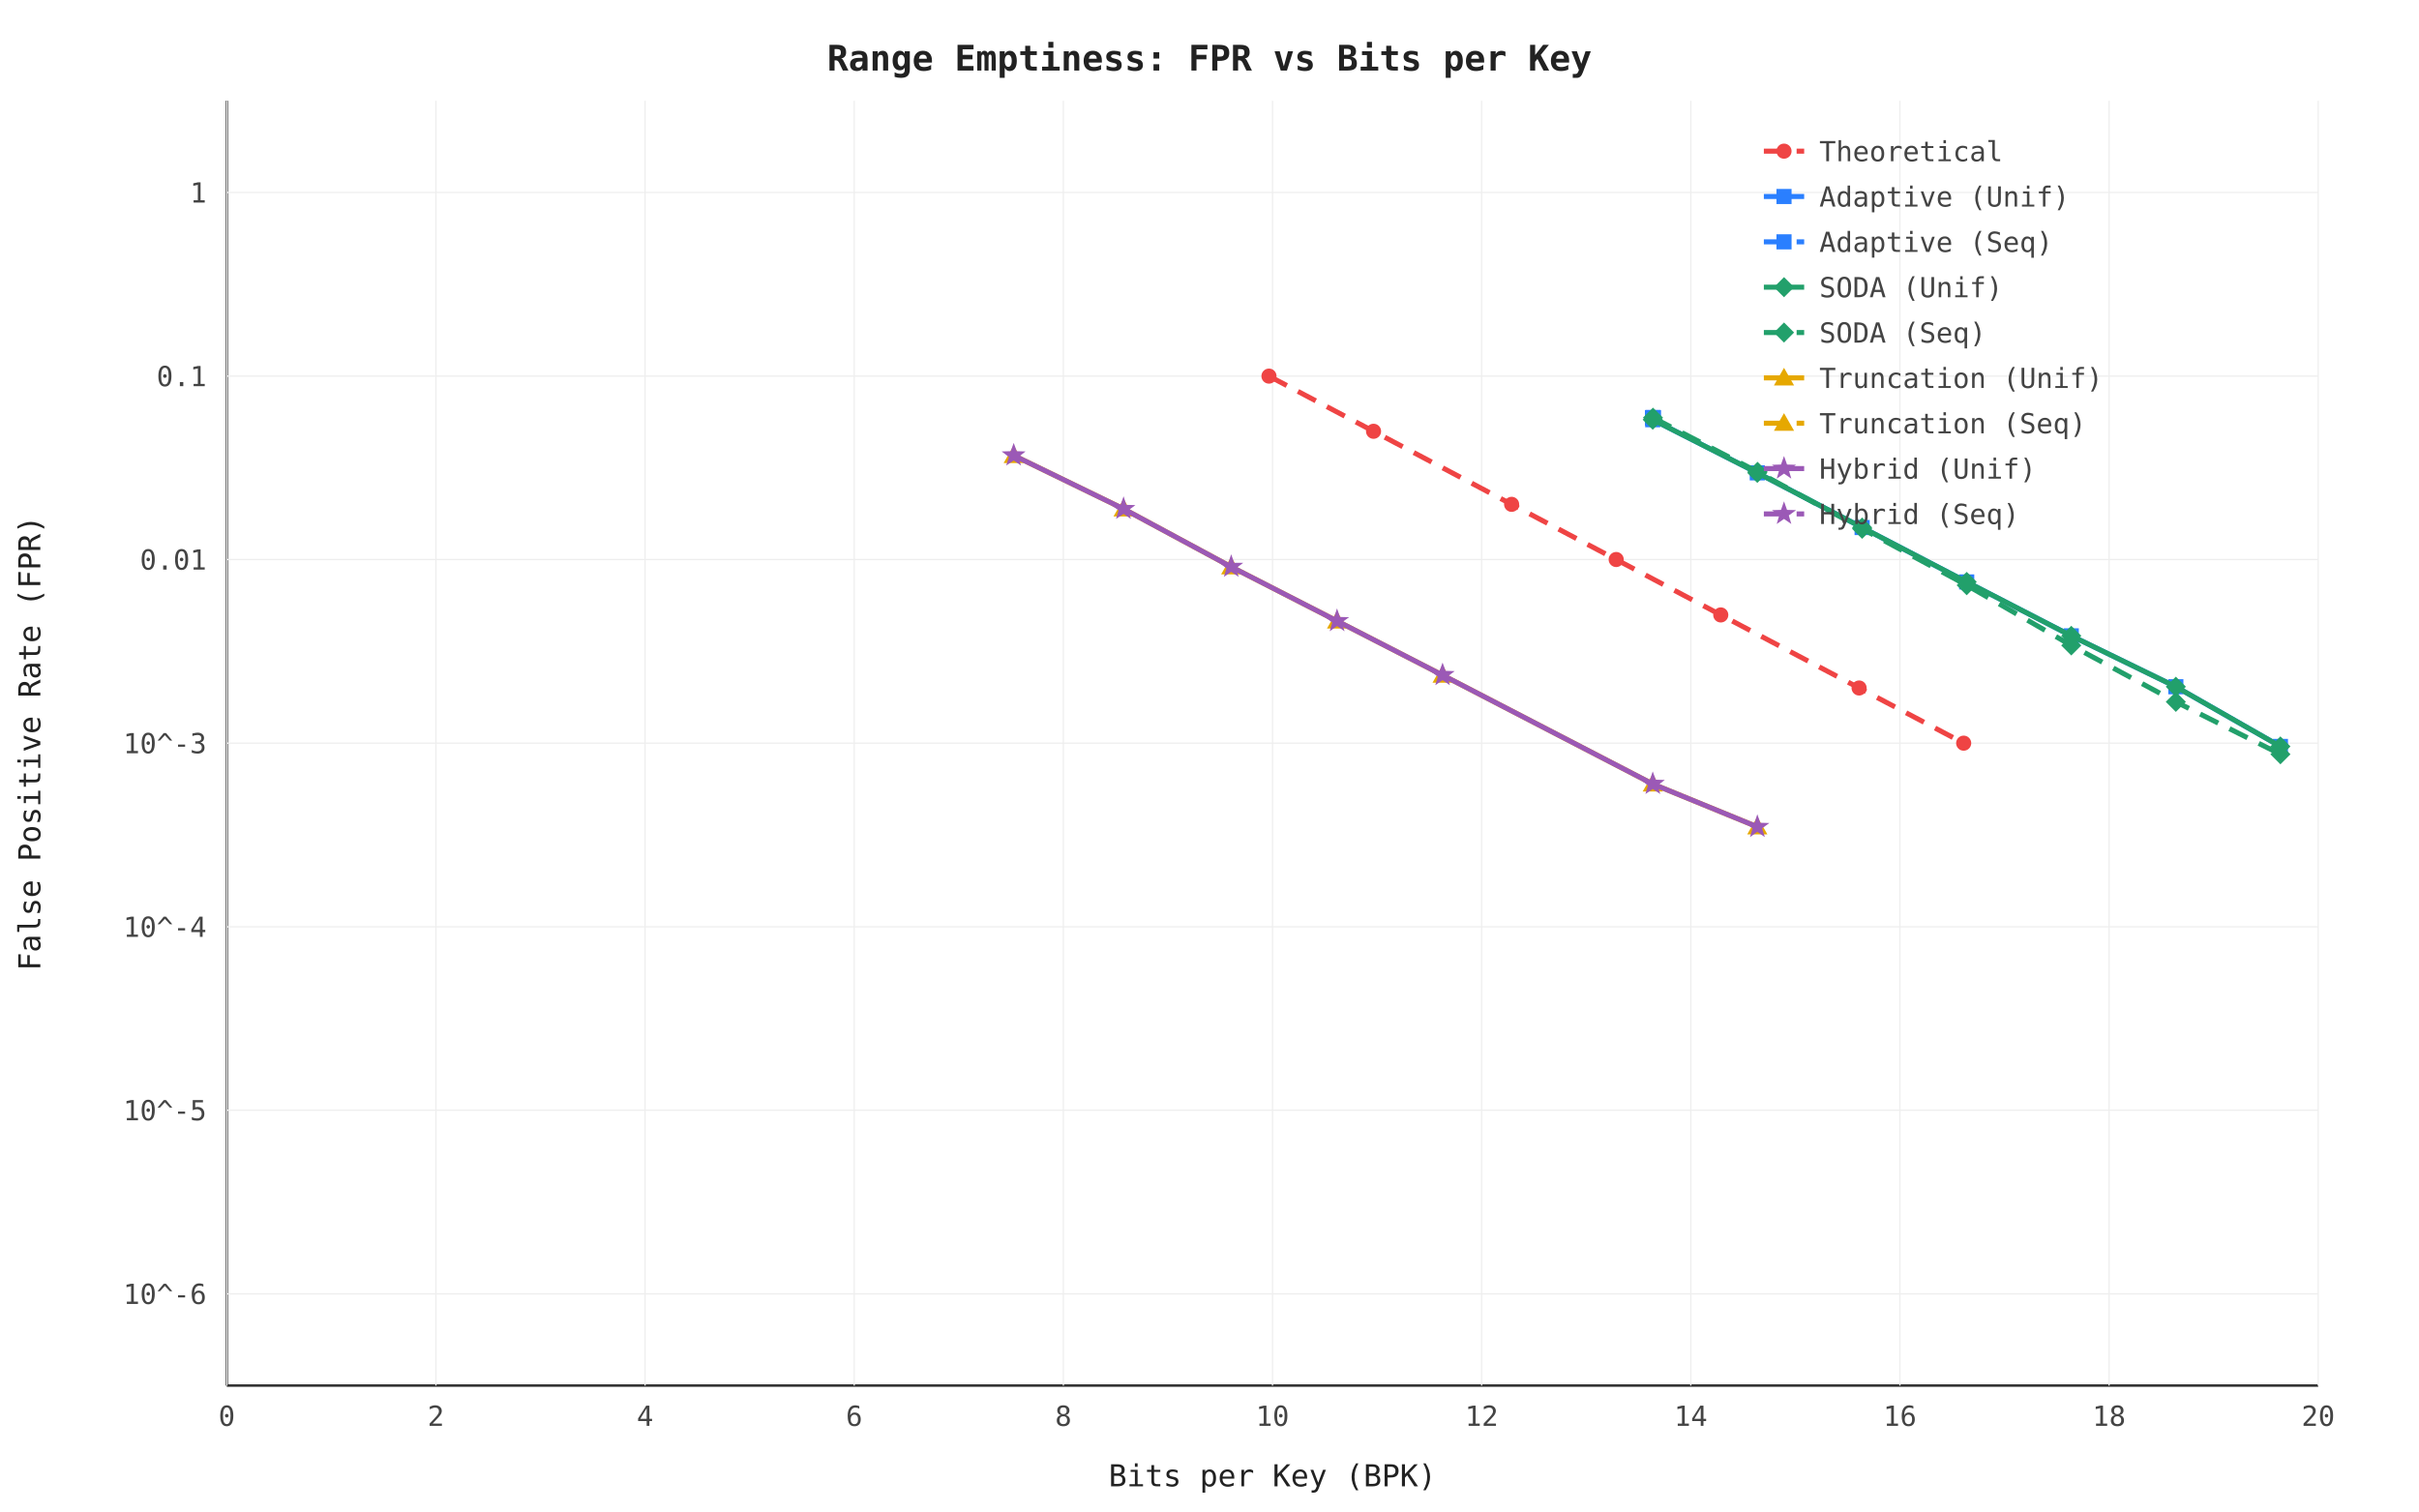
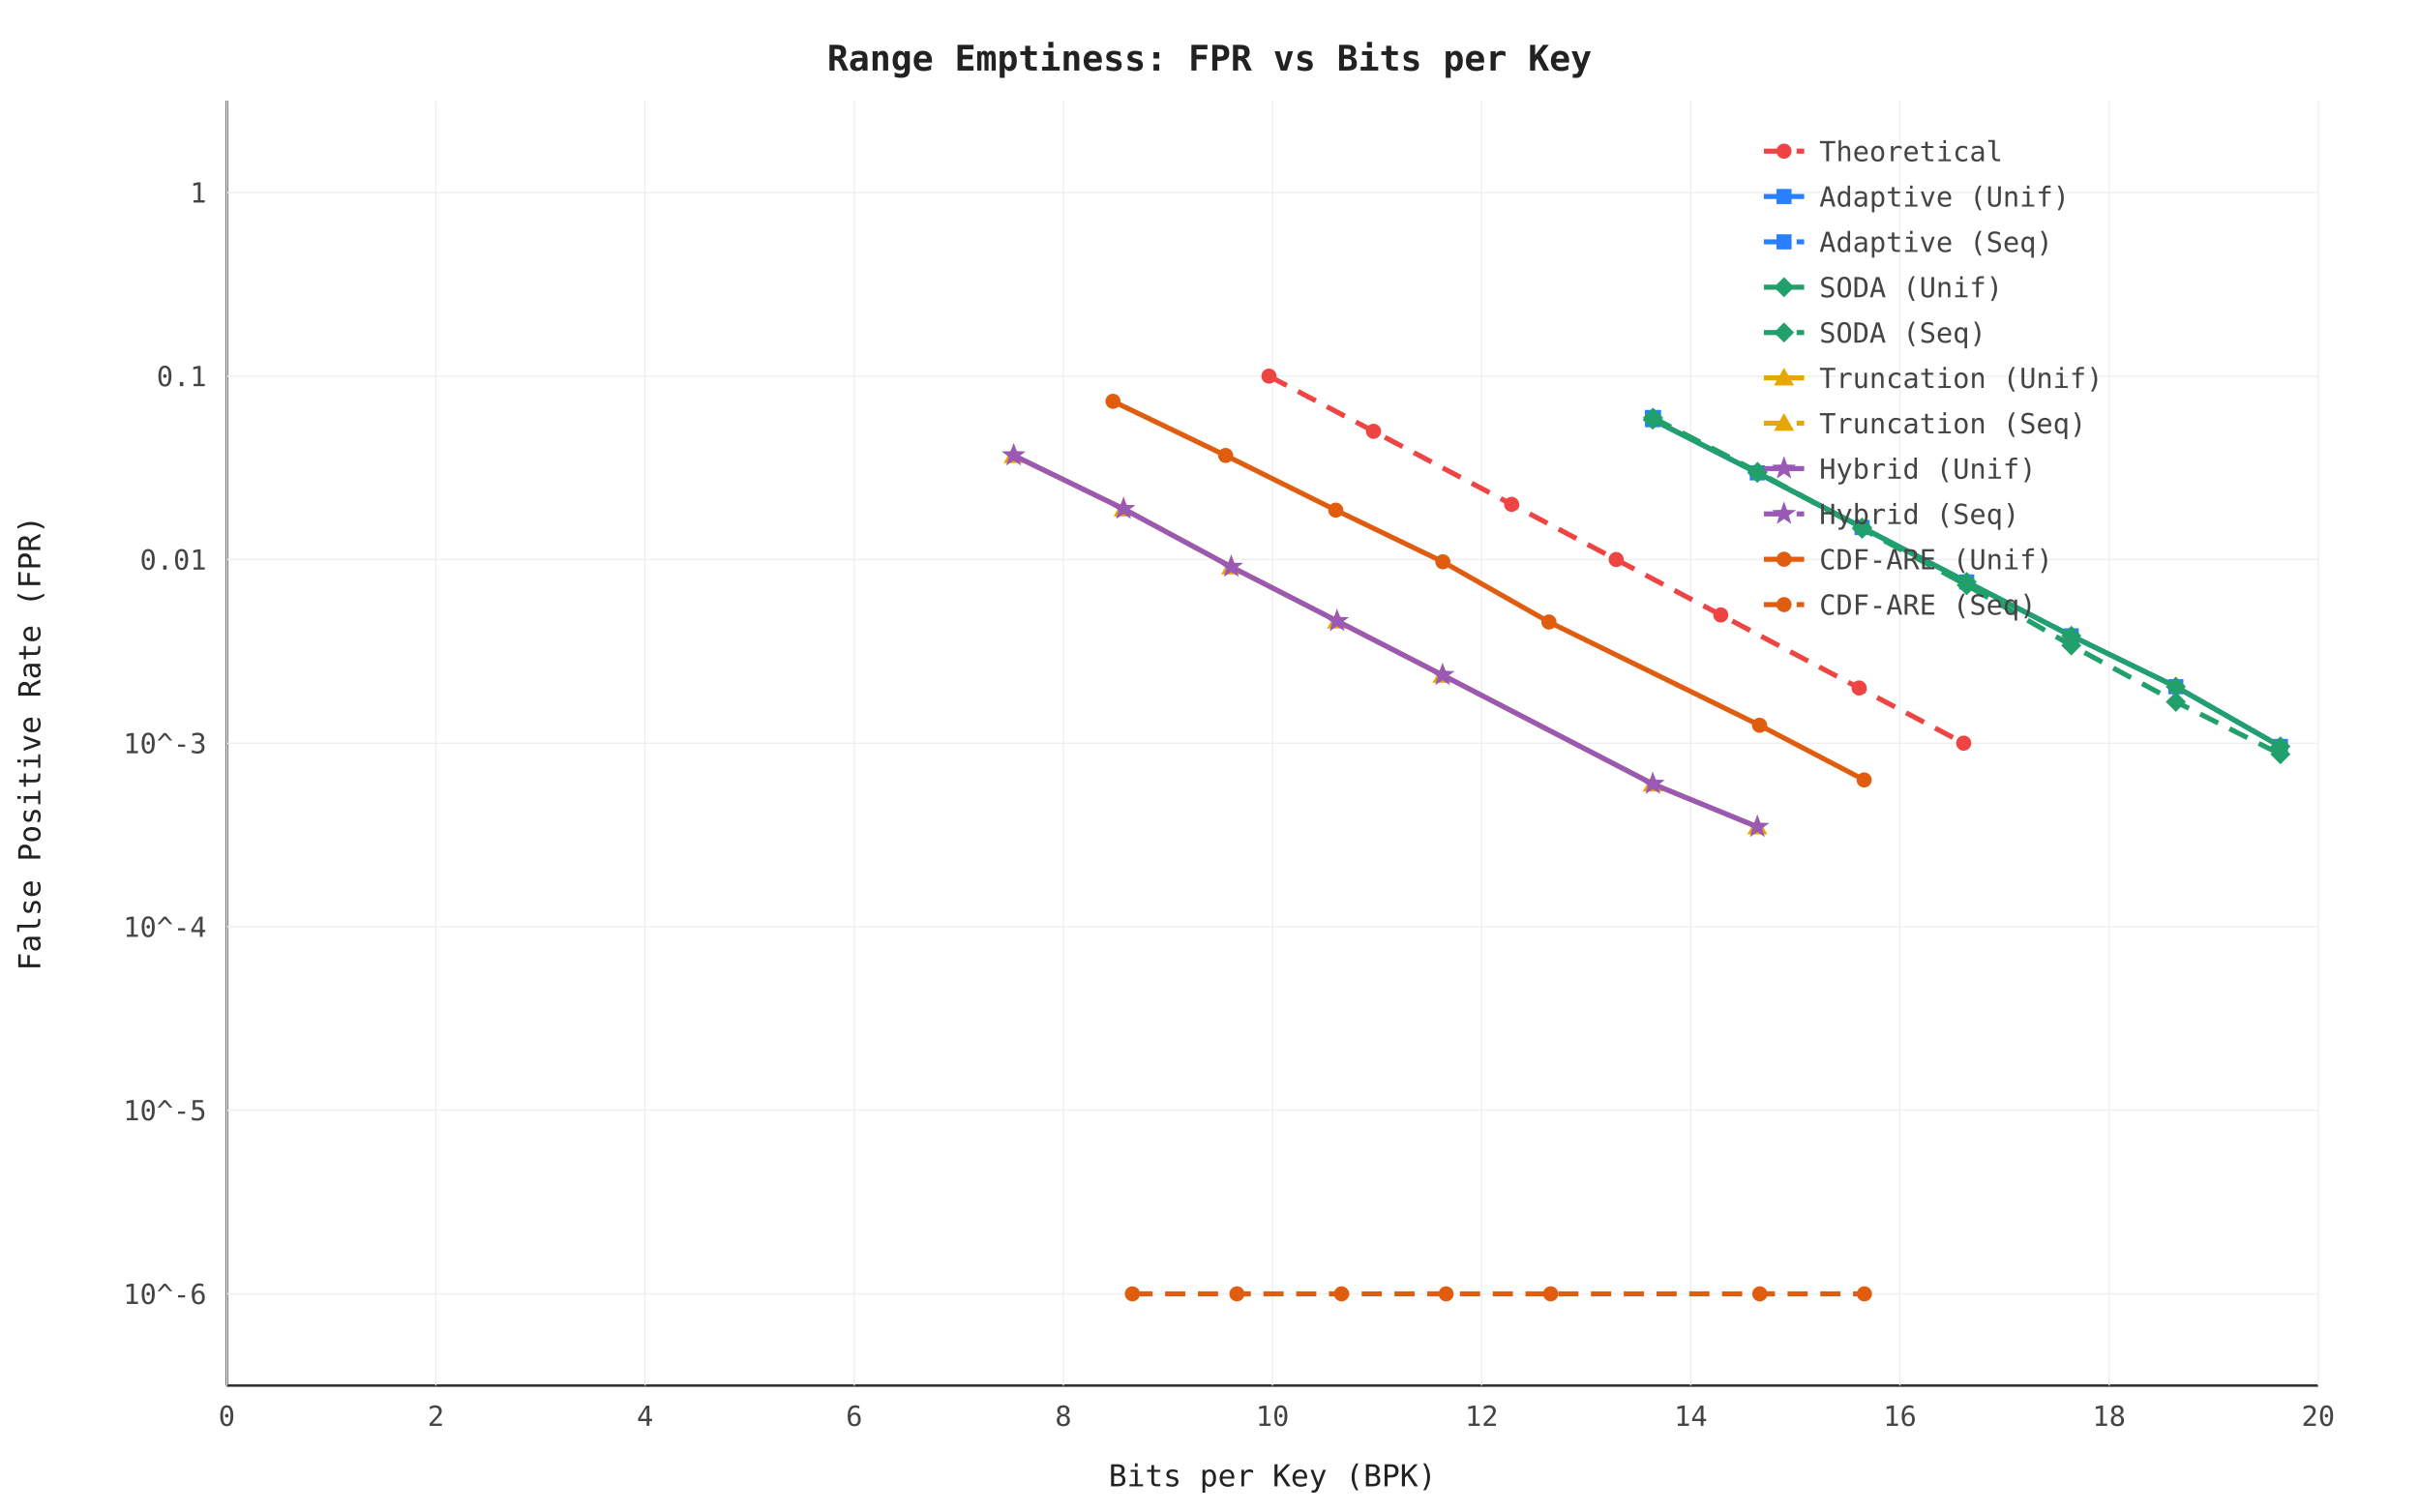
<svg xmlns="http://www.w3.org/2000/svg" width="960" height="600" viewBox="0 0 960 600">
  <style>text{font-family:Menlo,Monaco,monospace;font-size:12px;fill:#222} .axis{stroke:#333;stroke-width:1} .grid{stroke:#eee;stroke-width:0.5} .label{font-size:11px;fill:#444}</style>
  <text x="480" y="28" text-anchor="middle" style="font-size:14px;font-weight:bold">Range Emptiness: FPR vs Bits per Key</text>
  <line class="axis" x1="90.0" y1="550.0" x2="920.0" y2="550.0" />
  <line class="axis" x1="90.0" y1="40.0" x2="90.0" y2="550.0" />
  <line class="grid" x1="90.0" y1="513.6" x2="920.0" y2="513.6" />
  <text class="label" x="82.0" y="517.6" text-anchor="end">10^-6</text>
  <line class="grid" x1="90.0" y1="440.7" x2="920.0" y2="440.7" />
  <text class="label" x="82.0" y="444.7" text-anchor="end">10^-5</text>
  <line class="grid" x1="90.0" y1="367.9" x2="920.0" y2="367.9" />
  <text class="label" x="82.0" y="371.9" text-anchor="end">10^-4</text>
  <line class="grid" x1="90.0" y1="295.0" x2="920.0" y2="295.0" />
  <text class="label" x="82.0" y="299.0" text-anchor="end">10^-3</text>
  <line class="grid" x1="90.0" y1="222.1" x2="920.0" y2="222.1" />
  <text class="label" x="82.0" y="226.1" text-anchor="end">0.01</text>
  <line class="grid" x1="90.0" y1="149.3" x2="920.0" y2="149.3" />
  <text class="label" x="82.0" y="153.3" text-anchor="end">0.1</text>
  <line class="grid" x1="90.0" y1="76.4" x2="920.0" y2="76.4" />
  <text class="label" x="82.0" y="80.4" text-anchor="end">1</text>
  <line class="grid" x1="90.0" y1="40.0" x2="90.0" y2="550.0" />
  <text class="label" x="90.0" y="566.0" text-anchor="middle">0</text>
  <line class="grid" x1="173.0" y1="40.0" x2="173.0" y2="550.0" />
  <text class="label" x="173.0" y="566.0" text-anchor="middle">2</text>
  <line class="grid" x1="256.0" y1="40.0" x2="256.0" y2="550.0" />
  <text class="label" x="256.0" y="566.0" text-anchor="middle">4</text>
  <line class="grid" x1="339.0" y1="40.0" x2="339.0" y2="550.0" />
  <text class="label" x="339.0" y="566.0" text-anchor="middle">6</text>
  <line class="grid" x1="422.0" y1="40.0" x2="422.0" y2="550.0" />
  <text class="label" x="422.0" y="566.0" text-anchor="middle">8</text>
  <line class="grid" x1="505.0" y1="40.0" x2="505.0" y2="550.0" />
  <text class="label" x="505.0" y="566.0" text-anchor="middle">10</text>
  <line class="grid" x1="588.0" y1="40.0" x2="588.0" y2="550.0" />
  <text class="label" x="588.0" y="566.0" text-anchor="middle">12</text>
  <line class="grid" x1="671.0" y1="40.0" x2="671.0" y2="550.0" />
  <text class="label" x="671.0" y="566.0" text-anchor="middle">14</text>
  <line class="grid" x1="754.0" y1="40.0" x2="754.0" y2="550.0" />
  <text class="label" x="754.0" y="566.0" text-anchor="middle">16</text>
  <line class="grid" x1="837.0" y1="40.0" x2="837.0" y2="550.0" />
  <text class="label" x="837.0" y="566.0" text-anchor="middle">18</text>
  <line class="grid" x1="920.0" y1="40.0" x2="920.0" y2="550.0" />
  <text class="label" x="920.0" y="566.0" text-anchor="middle">20</text>
  <polyline fill="none" stroke="#ef4444" stroke-width="2" stroke-dasharray="8,5" points="503.6,149.3 545.1,171.2 599.9,200.2 641.4,222.1 682.9,244.1 737.8,273.1 779.3,295.0" />
  <circle cx="503.6" cy="149.3" r="3" fill="#ef4444" />
  <circle cx="545.1" cy="171.2" r="3" fill="#ef4444" />
  <circle cx="599.9" cy="200.2" r="3" fill="#ef4444" />
  <circle cx="641.4" cy="222.1" r="3" fill="#ef4444" />
  <circle cx="682.9" cy="244.1" r="3" fill="#ef4444" />
  <circle cx="737.8" cy="273.1" r="3" fill="#ef4444" />
  <circle cx="779.3" cy="295.0" r="3" fill="#ef4444" />
  <polyline fill="none" stroke="#2a7fff" stroke-width="2" points="655.9,166.6 697.4,187.7 739.0,209.4 780.5,231.0 822.0,252.4 863.5,272.6 905.0,296.3" />
  <rect x="652.9" y="163.6" width="6" height="6" fill="#2a7fff" />
  <rect x="694.4" y="184.7" width="6" height="6" fill="#2a7fff" />
  <rect x="736.0" y="206.4" width="6" height="6" fill="#2a7fff" />
  <rect x="777.5" y="228.0" width="6" height="6" fill="#2a7fff" />
  <rect x="819.0" y="249.4" width="6" height="6" fill="#2a7fff" />
  <rect x="860.5" y="269.6" width="6" height="6" fill="#2a7fff" />
  <rect x="902.0" y="293.3" width="6" height="6" fill="#2a7fff" />
  <polyline fill="none" stroke="#2a7fff" stroke-width="2" stroke-dasharray="8,5" points="656.0,165.8 656.0,165.8 656.0,165.8 656.0,165.8 656.0,165.8 656.0,165.8 656.0,165.8" />
  <rect x="653.0" y="162.8" width="6" height="6" fill="#2a7fff" />
  <rect x="653.0" y="162.8" width="6" height="6" fill="#2a7fff" />
  <rect x="653.0" y="162.8" width="6" height="6" fill="#2a7fff" />
  <rect x="653.0" y="162.8" width="6" height="6" fill="#2a7fff" />
  <rect x="653.0" y="162.8" width="6" height="6" fill="#2a7fff" />
  <rect x="653.0" y="162.8" width="6" height="6" fill="#2a7fff" />
  <rect x="653.0" y="162.8" width="6" height="6" fill="#2a7fff" />
  <polyline fill="none" stroke="#22a06b" stroke-width="2" points="655.9,166.6 697.4,187.7 739.0,209.4 780.5,231.0 822.0,252.4 863.5,272.6 905.0,296.3" />
  <polygon points="655.9,162.6 659.9,166.6 655.9,170.6 651.9,166.6" fill="#22a06b" />
  <polygon points="697.4,183.7 701.4,187.7 697.4,191.7 693.4,187.7" fill="#22a06b" />
  <polygon points="739.0,205.4 743.0,209.4 739.0,213.4 735.0,209.4" fill="#22a06b" />
  <polygon points="780.5,227.0 784.5,231.0 780.5,235.0 776.5,231.0" fill="#22a06b" />
  <polygon points="822.0,248.4 826.0,252.4 822.0,256.4 818.0,252.4" fill="#22a06b" />
  <polygon points="863.5,268.6 867.5,272.6 863.5,276.6 859.5,272.6" fill="#22a06b" />
  <polygon points="905.0,292.3 909.0,296.3 905.0,300.3 901.0,296.3" fill="#22a06b" />
  <polyline fill="none" stroke="#22a06b" stroke-width="2" stroke-dasharray="8,5" points="656.0,165.8 697.5,187.3 739.0,209.9 780.5,232.3 822.0,256.2 863.5,278.6 905.0,299.4" />
  <polygon points="656.0,161.8 660.0,165.8 656.0,169.8 652.0,165.8" fill="#22a06b" />
  <polygon points="697.5,183.3 701.5,187.3 697.5,191.3 693.5,187.3" fill="#22a06b" />
  <polygon points="739.0,205.9 743.0,209.9 739.0,213.9 735.0,209.9" fill="#22a06b" />
  <polygon points="780.5,228.3 784.5,232.3 780.5,236.3 776.5,232.3" fill="#22a06b" />
  <polygon points="822.0,252.2 826.0,256.2 822.0,260.2 818.0,256.2" fill="#22a06b" />
  <polygon points="863.5,274.6 867.5,278.6 863.5,282.6 859.5,278.6" fill="#22a06b" />
  <polygon points="905.0,295.4 909.0,299.4 905.0,303.4 901.0,299.4" fill="#22a06b" />
  <polyline fill="none" stroke="#e6a800" stroke-width="2" points="402.3,180.8 445.9,202.0 488.6,225.0 530.6,246.5 572.5,268.0 655.9,311.2 697.4,328.2" />
  <polygon points="402.3,176.8 406.3,183.8 398.3,183.8" fill="#e6a800" />
  <polygon points="445.9,198.0 449.9,205.0 441.9,205.0" fill="#e6a800" />
  <polygon points="488.6,221.0 492.6,228.0 484.6,228.0" fill="#e6a800" />
  <polygon points="530.6,242.5 534.6,249.5 526.6,249.5" fill="#e6a800" />
  <polygon points="572.5,264.0 576.5,271.0 568.5,271.0" fill="#e6a800" />
  <polygon points="655.9,307.2 659.9,314.2 651.9,314.2" fill="#e6a800" />
  <polygon points="697.4,324.2 701.4,331.2 693.4,331.2" fill="#e6a800" />
  <polyline fill="none" stroke="#9b59b6" stroke-width="2" points="402.3,180.8 445.9,202.0 488.6,225.0 530.6,246.5 572.5,268.0 655.9,311.2 697.4,328.2" />
  <polygon points="402.3,175.8 401.1,179.1 397.5,179.2 400.4,181.4 399.3,184.8 402.3,182.8 405.2,184.8 404.2,181.4 407.0,179.2 403.5,179.1" fill="#9b59b6" />
  <polygon points="445.9,197.0 444.7,200.4 441.1,200.5 443.9,202.6 442.9,206.0 445.9,204.0 448.8,206.0 447.8,202.6 450.6,200.5 447.0,200.4" fill="#9b59b6" />
  <polygon points="488.6,220.0 487.5,223.4 483.9,223.4 486.7,225.6 485.7,229.0 488.6,227.0 491.6,229.0 490.5,225.6 493.4,223.4 489.8,223.4" fill="#9b59b6" />
  <polygon points="530.6,241.5 529.5,244.9 525.9,245.0 528.7,247.1 527.7,250.6 530.6,248.5 533.6,250.6 532.5,247.1 535.4,245.0 531.8,244.9" fill="#9b59b6" />
  <polygon points="572.5,263.0 571.3,266.3 567.7,266.4 570.6,268.6 569.6,272.0 572.5,270.0 575.4,272.0 574.4,268.6 577.3,266.4 573.7,266.3" fill="#9b59b6" />
  <polygon points="655.9,306.2 654.8,309.5 651.2,309.6 654.0,311.8 653.0,315.2 655.9,313.2 658.9,315.2 657.8,311.8 660.7,309.6 657.1,309.5" fill="#9b59b6" />
  <polygon points="697.4,323.2 696.3,326.6 692.7,326.7 695.5,328.8 694.5,332.3 697.4,330.2 700.4,332.3 699.3,328.8 702.2,326.7 698.6,326.6" fill="#9b59b6" />
+   <polyline fill="none" stroke="#e05d10" stroke-width="2" points="441.7,159.3 486.4,180.8 530.1,202.5 572.6,223.0 614.7,246.9 698.3,287.9 739.8,309.6" />
+   <circle cx="441.7" cy="159.3" r="3" fill="#e05d10" />
+   <circle cx="486.4" cy="180.8" r="3" fill="#e05d10" />
+   <circle cx="530.1" cy="202.5" r="3" fill="#e05d10" />
+   <circle cx="572.6" cy="223.0" r="3" fill="#e05d10" />
+   <circle cx="614.7" cy="246.9" r="3" fill="#e05d10" />
+   <circle cx="698.3" cy="287.9" r="3" fill="#e05d10" />
+   <circle cx="739.8" cy="309.6" r="3" fill="#e05d10" />
+   <polyline fill="none" stroke="#e05d10" stroke-width="2" stroke-dasharray="8,5" points="449.4,513.6 490.9,513.6 532.4,513.6 573.9,513.6 615.4,513.6 698.4,513.6 739.9,513.6" />
+   <circle cx="449.4" cy="513.6" r="3" fill="#e05d10" />
+   <circle cx="490.9" cy="513.6" r="3" fill="#e05d10" />
+   <circle cx="532.4" cy="513.6" r="3" fill="#e05d10" />
+   <circle cx="573.9" cy="513.6" r="3" fill="#e05d10" />
+   <circle cx="615.4" cy="513.6" r="3" fill="#e05d10" />
+   <circle cx="698.4" cy="513.6" r="3" fill="#e05d10" />
+   <circle cx="739.9" cy="513.6" r="3" fill="#e05d10" />
  <line x1="700" y1="60" x2="716" y2="60" stroke="#ef4444" stroke-width="2" stroke-dasharray="8,5" />
  <circle cx="708.0" cy="60.0" r="3" fill="#ef4444" />
  <text class="label" x="722" y="64">Theoretical</text>
  <line x1="700" y1="78" x2="716" y2="78" stroke="#2a7fff" stroke-width="2" />
  <rect x="705.0" y="75.0" width="6" height="6" fill="#2a7fff" />
  <text class="label" x="722" y="82">Adaptive (Unif)</text>
  <line x1="700" y1="96" x2="716" y2="96" stroke="#2a7fff" stroke-width="2" stroke-dasharray="8,5" />
  <rect x="705.0" y="93.0" width="6" height="6" fill="#2a7fff" />
  <text class="label" x="722" y="100">Adaptive (Seq)</text>
  <line x1="700" y1="114" x2="716" y2="114" stroke="#22a06b" stroke-width="2" />
  <polygon points="708.0,110.0 712.0,114.0 708.0,118.0 704.0,114.0" fill="#22a06b" />
  <text class="label" x="722" y="118">SODA (Unif)</text>
  <line x1="700" y1="132" x2="716" y2="132" stroke="#22a06b" stroke-width="2" stroke-dasharray="8,5" />
  <polygon points="708.0,128.0 712.0,132.0 708.0,136.0 704.0,132.0" fill="#22a06b" />
  <text class="label" x="722" y="136">SODA (Seq)</text>
  <line x1="700" y1="150" x2="716" y2="150" stroke="#e6a800" stroke-width="2" />
  <polygon points="708.0,146.0 712.0,153.0 704.0,153.0" fill="#e6a800" />
  <text class="label" x="722" y="154">Truncation (Unif)</text>
  <line x1="700" y1="168" x2="716" y2="168" stroke="#e6a800" stroke-width="2" stroke-dasharray="8,5" />
  <polygon points="708.0,164.0 712.0,171.0 704.0,171.0" fill="#e6a800" />
  <text class="label" x="722" y="172">Truncation (Seq)</text>
  <line x1="700" y1="186" x2="716" y2="186" stroke="#9b59b6" stroke-width="2" />
  <polygon points="708.0,181.0 706.8,184.4 703.2,184.5 706.1,186.6 705.1,190.0 708.0,188.0 710.9,190.0 709.9,186.6 712.8,184.5 709.2,184.4" fill="#9b59b6" />
  <text class="label" x="722" y="190">Hybrid (Unif)</text>
  <line x1="700" y1="204" x2="716" y2="204" stroke="#9b59b6" stroke-width="2" stroke-dasharray="8,5" />
  <polygon points="708.0,199.0 706.8,202.4 703.2,202.5 706.1,204.6 705.1,208.0 708.0,206.0 710.9,208.0 709.9,204.6 712.8,202.5 709.2,202.4" fill="#9b59b6" />
  <text class="label" x="722" y="208">Hybrid (Seq)</text>
+   <line x1="700" y1="222" x2="716" y2="222" stroke="#e05d10" stroke-width="2" />
+   <circle cx="708.0" cy="222.0" r="3" fill="#e05d10" />
+   <text class="label" x="722" y="226">CDF-ARE (Unif)</text>
+   <line x1="700" y1="240" x2="716" y2="240" stroke="#e05d10" stroke-width="2" stroke-dasharray="8,5" />
+   <circle cx="708.0" cy="240.0" r="3" fill="#e05d10" />
+   <text class="label" x="722" y="244">CDF-ARE (Seq)</text>
  <text x="505" y="590" text-anchor="middle">Bits per Key (BPK)</text>
  <text transform="translate(16,295) rotate(-90)" text-anchor="middle">False Positive Rate (FPR)</text>
</svg>
